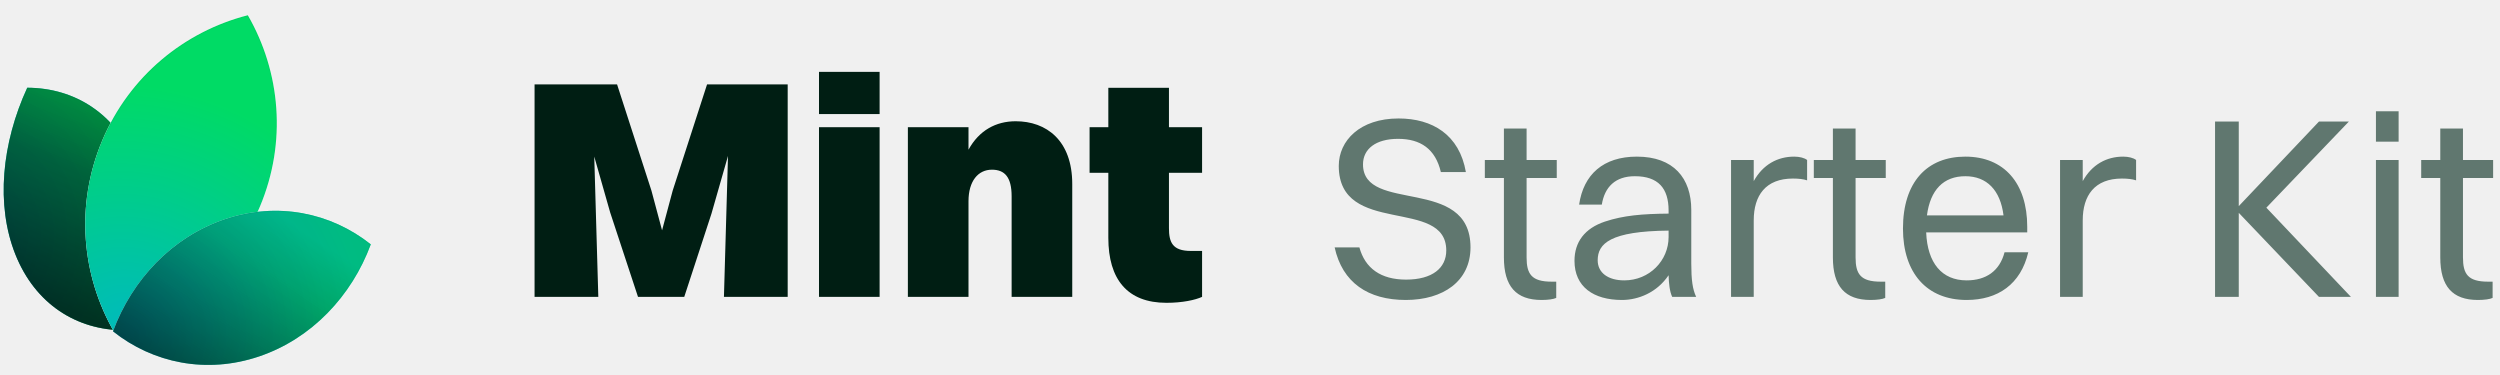
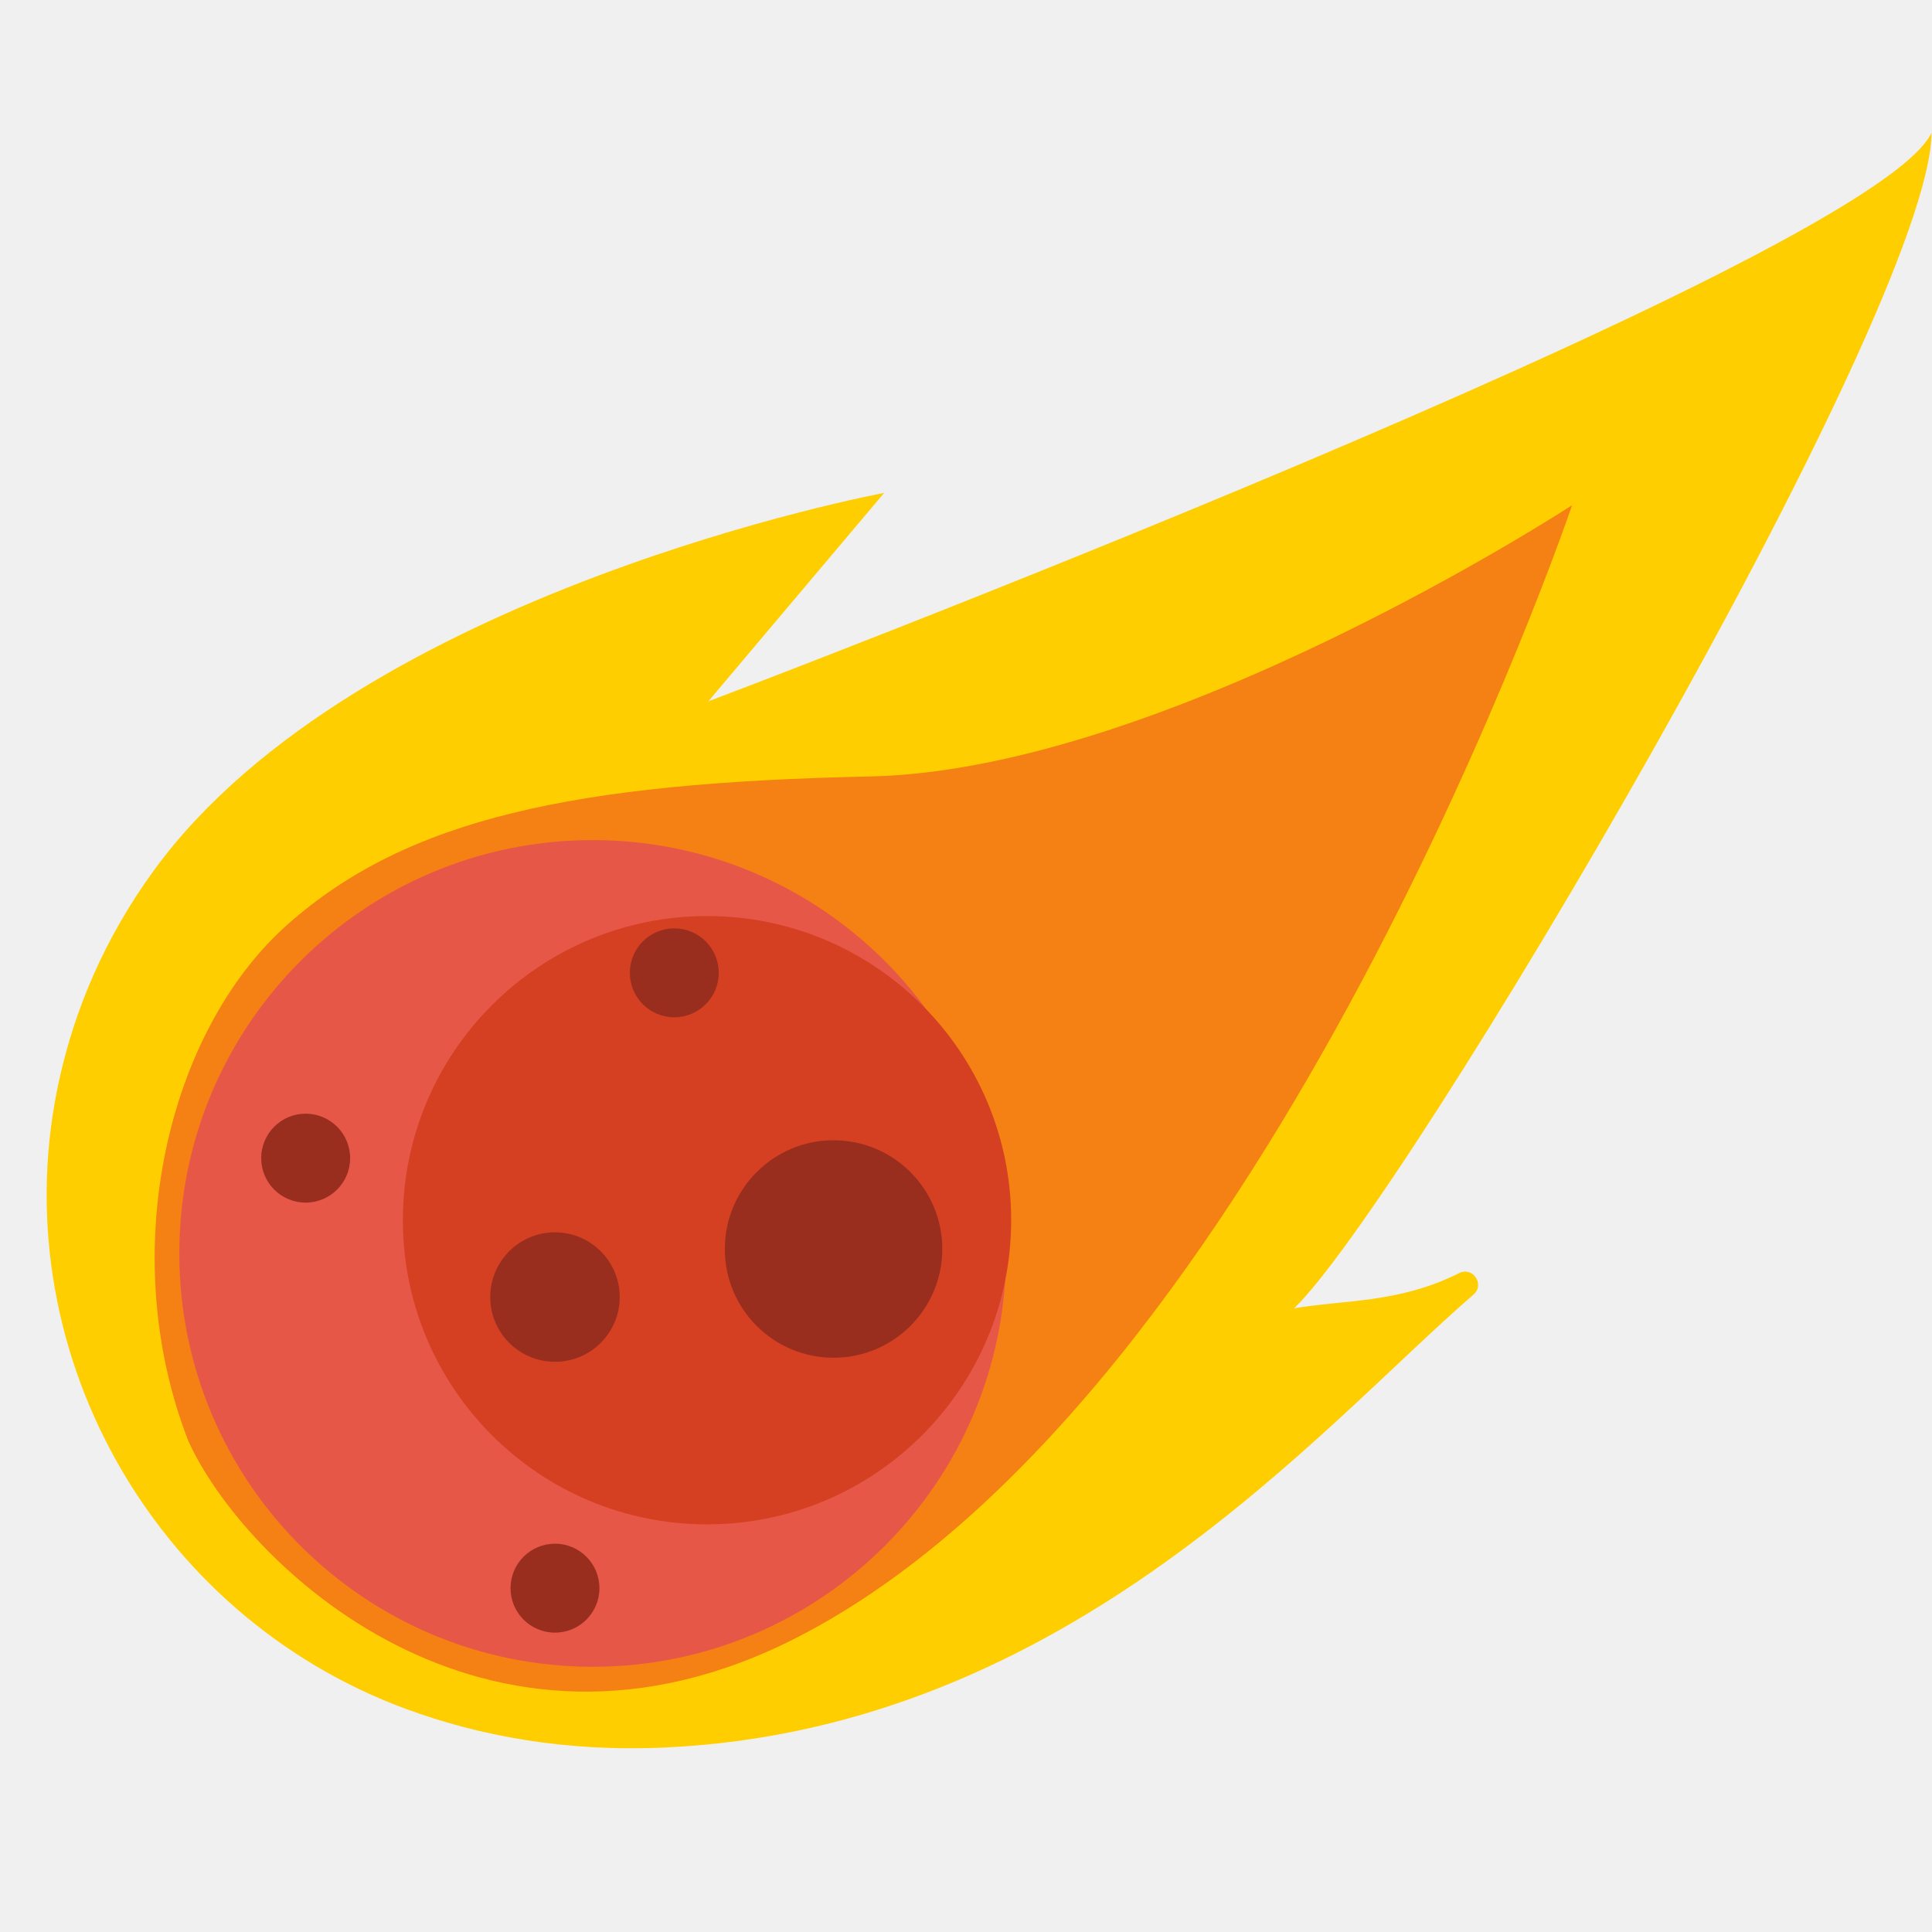
- <svg xmlns="http://www.w3.org/2000/svg" width="160" height="24" viewBox="0 0 160 24" fill="none">
-   <path d="M7.953 21.139C4.896 21.13 2.255 19.458 0.987 16.29C-0.28 13.121 0.109 9.163 1.744 5.615C4.801 5.624 7.442 7.296 8.71 10.465C9.977 13.633 9.588 17.591 7.953 21.139Z" fill="white" />
-   <path d="M7.953 21.139C4.896 21.13 2.255 19.458 0.987 16.29C-0.28 13.121 0.109 9.163 1.744 5.615C4.801 5.624 7.442 7.296 8.71 10.465C9.977 13.633 9.588 17.591 7.953 21.139Z" fill="url(#paint0_radial_115_86)" />
-   <path d="M7.953 21.139C4.896 21.13 2.255 19.458 0.987 16.29C-0.28 13.121 0.109 9.163 1.744 5.615C4.801 5.624 7.442 7.296 8.71 10.465C9.977 13.633 9.588 17.591 7.953 21.139Z" fill="black" fill-opacity="0.5" style="mix-blend-mode:hard-light" />
-   <path d="M7.953 21.139C4.896 21.13 2.255 19.458 0.987 16.29C-0.28 13.121 0.109 9.163 1.744 5.615C4.801 5.624 7.442 7.296 8.71 10.465C9.977 13.633 9.588 17.591 7.953 21.139Z" fill="url(#paint1_linear_115_86)" fill-opacity="0.5" style="mix-blend-mode:hard-light" />
-   <path d="M7.935 21.111C4.897 21.096 2.274 19.431 1.013 16.279C-0.248 13.124 0.136 9.182 1.762 5.643C4.8 5.659 7.423 7.324 8.684 10.476C9.945 13.63 9.561 17.572 7.935 21.111Z" stroke="url(#paint2_linear_115_86)" stroke-opacity="0.05" stroke-width="0.056" />
-   <path d="M7.31 21.257C11.354 20.221 14.884 17.375 16.628 13.236C18.373 9.097 17.945 4.587 15.86 0.976C11.816 2.012 8.287 4.858 6.542 8.998C4.797 13.137 5.225 17.646 7.31 21.257Z" fill="white" />
-   <path d="M7.31 21.257C11.354 20.221 14.884 17.375 16.628 13.236C18.373 9.097 17.945 4.587 15.86 0.976C11.816 2.012 8.287 4.858 6.542 8.998C4.797 13.137 5.225 17.646 7.31 21.257Z" fill="url(#paint3_radial_115_86)" />
-   <path d="M16.602 13.225C14.864 17.349 11.351 20.187 7.324 21.225C5.253 17.624 4.829 13.132 6.568 9.009C8.306 4.885 11.819 2.047 15.846 1.009C17.918 4.61 18.341 9.101 16.602 13.225Z" stroke="url(#paint4_linear_115_86)" stroke-opacity="0.05" stroke-width="0.056" />
-   <path d="M7.234 21.207C9.789 23.237 13.21 23.951 16.577 22.814C19.944 21.677 22.506 18.945 23.73 15.638C21.175 13.608 17.754 12.894 14.387 14.031C11.02 15.168 8.458 17.901 7.234 21.207Z" fill="white" />
-   <path d="M7.234 21.207C9.789 23.237 13.21 23.951 16.577 22.814C19.944 21.677 22.506 18.945 23.73 15.638C21.175 13.608 17.754 12.894 14.387 14.031C11.02 15.168 8.458 17.901 7.234 21.207Z" fill="url(#paint5_radial_115_86)" />
-   <path d="M7.234 21.207C9.789 23.237 13.21 23.951 16.577 22.814C19.944 21.677 22.506 18.945 23.73 15.638C21.175 13.608 17.754 12.894 14.387 14.031C11.02 15.168 8.458 17.901 7.234 21.207Z" fill="black" fill-opacity="0.2" style="mix-blend-mode:hard-light" />
-   <path d="M7.234 21.207C9.789 23.237 13.21 23.951 16.577 22.814C19.944 21.677 22.506 18.945 23.73 15.638C21.175 13.608 17.754 12.894 14.387 14.031C11.02 15.168 8.458 17.901 7.234 21.207Z" fill="url(#paint6_linear_115_86)" fill-opacity="0.5" style="mix-blend-mode:hard-light" />
-   <path d="M16.568 22.787C13.218 23.918 9.814 23.212 7.267 21.198C8.492 17.907 11.044 15.189 14.396 14.058C17.747 12.927 21.15 13.633 23.697 15.648C22.472 18.938 19.92 21.656 16.568 22.787Z" stroke="url(#paint7_linear_115_86)" stroke-opacity="0.05" stroke-width="0.056" />
-   <path d="M34.212 19V5.4H39.492L41.692 12.2L42.372 14.74L43.052 12.2L45.252 5.4H50.412V19H46.332L46.592 9.98L45.532 13.68L43.792 19H40.832L39.052 13.6L38.032 10.02L38.292 19H34.212ZM52.416 7.3V4.6H56.295V7.3H52.416ZM52.416 19V8.14H56.295V19H52.416ZM58.104 19V8.14H61.984V9.58C62.664 8.34 63.744 7.76 65.004 7.76C66.964 7.76 68.624 8.98 68.624 11.78V19H64.744V12.56C64.744 11.34 64.304 10.86 63.484 10.86C62.604 10.86 61.984 11.58 61.984 12.88V19H58.104ZM70.933 15.22V11.06H69.733V8.14H70.933V5.62H74.813V8.14H76.933V11.06H74.813V14.6C74.813 15.5 75.033 16.06 76.213 16.06H76.933V19C76.493 19.2 75.673 19.38 74.653 19.38C72.153 19.38 70.933 17.88 70.933 15.22Z" fill="#001E13" />
-   <path d="M87.232 10.519C87.232 13.687 94.112 11.229 94.112 15.832C94.112 17.994 92.364 19.198 89.971 19.198C87.562 19.198 85.912 18.093 85.417 15.832H87.001C87.364 17.169 88.371 17.895 89.987 17.895C91.671 17.895 92.561 17.152 92.561 16.03C92.561 12.598 85.681 15.155 85.681 10.618C85.681 9.001 87.034 7.582 89.509 7.582C91.671 7.582 93.403 8.621 93.816 11.014H92.215C91.868 9.529 90.912 8.886 89.476 8.886C88.057 8.886 87.232 9.529 87.232 10.519ZM96.25 16.476V11.393H95.029V10.239H96.25V8.226H97.702V10.239H99.632V11.393H97.702V16.476C97.702 17.532 98.015 18.026 99.302 18.026H99.599V19.066C99.434 19.148 99.071 19.198 98.659 19.198C97.025 19.198 96.25 18.323 96.25 16.476ZM102.516 13.093H101.064C101.345 11.162 102.615 10.024 104.76 10.024C107.103 10.024 108.242 11.393 108.242 13.44V16.888C108.242 17.895 108.324 18.521 108.555 19H107.021C106.856 18.654 106.806 18.142 106.79 17.614C106.047 18.72 104.859 19.198 103.803 19.198C101.988 19.198 100.767 18.357 100.767 16.69C100.767 15.486 101.427 14.611 102.714 14.182C103.902 13.786 105.107 13.687 106.79 13.671V13.473C106.79 12.053 106.13 11.278 104.628 11.278C103.374 11.278 102.698 11.971 102.516 13.093ZM102.252 16.657C102.252 17.465 102.929 17.944 103.952 17.944C105.569 17.944 106.79 16.674 106.79 15.172V14.759C103.061 14.793 102.252 15.585 102.252 16.657ZM110.787 19V10.239H112.239V11.591C112.833 10.519 113.774 10.024 114.83 10.024C115.176 10.024 115.49 10.107 115.655 10.239V11.542C115.407 11.46 115.094 11.427 114.747 11.427C112.998 11.427 112.239 12.515 112.239 14.1V19H110.787ZM117.305 16.476V11.393H116.084V10.239H117.305V8.226H118.757V10.239H120.688V11.393H118.757V16.476C118.757 17.532 119.071 18.026 120.358 18.026H120.655V19.066C120.49 19.148 120.127 19.198 119.714 19.198C118.081 19.198 117.305 18.323 117.305 16.476ZM129.809 16.145C129.33 18.192 127.862 19.198 125.865 19.198C123.324 19.198 121.79 17.482 121.79 14.627C121.79 11.658 123.324 10.024 125.783 10.024C128.258 10.024 129.743 11.723 129.743 14.512V14.875H123.275C123.357 16.838 124.281 17.944 125.865 17.944C127.103 17.944 127.977 17.35 128.291 16.145H129.809ZM125.783 11.278C124.38 11.278 123.539 12.152 123.324 13.786H128.225C128.027 12.169 127.152 11.278 125.783 11.278ZM131.843 19V10.239H133.295V11.591C133.889 10.519 134.829 10.024 135.885 10.024C136.232 10.024 136.545 10.107 136.71 10.239V11.542C136.463 11.46 136.149 11.427 135.803 11.427C134.054 11.427 133.295 12.515 133.295 14.1V19H131.843ZM141.763 19V7.78H143.281V13.192L148.413 7.78H150.327L145.047 13.291L150.459 19H148.413L143.281 13.621V19H141.763ZM152.06 9.067V7.12H153.512V9.067H152.06ZM152.06 19V10.239H153.512V19H152.06ZM156.178 16.476V11.393H154.957V10.239H156.178V8.226H157.63V10.239H159.56V11.393H157.63V16.476C157.63 17.532 157.943 18.026 159.23 18.026H159.527V19.066C159.362 19.148 158.999 19.198 158.587 19.198C156.953 19.198 156.178 18.323 156.178 16.476Z" fill="#002719" fill-opacity="0.6" />
+ <svg xmlns="http://www.w3.org/2000/svg" width="1024" zoomAndPan="magnify" viewBox="0 0 768 768" height="1024" preserveAspectRatio="xMidYMid meet" version="1.0">
  <defs>
-     <radialGradient id="paint0_radial_115_86" cx="0" cy="0" r="1" gradientUnits="userSpaceOnUse" gradientTransform="translate(-3.00503 15.023) rotate(-10.029) scale(17.9572 17.784)">
-       <stop stop-color="#00B0BB" />
-       <stop offset="1" stop-color="#00DB65" />
-     </radialGradient>
-     <linearGradient id="paint1_linear_115_86" x1="7.39" y1="4.813" x2="1.63" y2="18.689" gradientUnits="userSpaceOnUse">
-       <stop stop-color="#18E299" />
-       <stop offset="1" />
-     </linearGradient>
-     <linearGradient id="paint2_linear_115_86" x1="7.948" y1="8.016" x2="1.761" y2="18.746" gradientUnits="userSpaceOnUse">
-       <stop />
-       <stop offset="1" stop-opacity="0" />
-     </linearGradient>
-     <radialGradient id="paint3_radial_115_86" cx="0" cy="0" r="1" gradientUnits="userSpaceOnUse" gradientTransform="translate(8.11404 20.8822) rotate(-75.7542) scale(21.6246 23.7772)">
-       <stop stop-color="#00BBBB" />
-       <stop offset="0.713" stop-color="#00DB65" />
-     </radialGradient>
-     <linearGradient id="paint4_linear_115_86" x1="7.602" y1="5.871" x2="15.556" y2="16.372" gradientUnits="userSpaceOnUse">
-       <stop />
-       <stop offset="1" stop-opacity="0" />
-     </linearGradient>
-     <radialGradient id="paint5_radial_115_86" cx="0" cy="0" r="1" gradientUnits="userSpaceOnUse" gradientTransform="translate(7.84537 21.5181) rotate(-20.3525) scale(18.5603 17.32)">
-       <stop stop-color="#00B0BB" />
-       <stop offset="1" stop-color="#00DB65" />
-     </radialGradient>
-     <linearGradient id="paint6_linear_115_86" x1="16.808" y1="13.007" x2="10.041" y2="22.994" gradientUnits="userSpaceOnUse">
-       <stop stop-color="#00B1BC" />
-       <stop offset="1" />
-     </linearGradient>
-     <linearGradient id="paint7_linear_115_86" x1="16.808" y1="13.007" x2="14.169" y2="23.841" gradientUnits="userSpaceOnUse">
-       <stop />
-       <stop offset="1" stop-opacity="0" />
-     </linearGradient>
+     <clipPath id="82ff21ecb7">
+       <path d="M 18 52.801 L 768 52.801 L 768 695 L 18 695 Z M 18 52.801 " clip-rule="nonzero" />
+     </clipPath>
  </defs>
+   <g clip-path="url(#82ff21ecb7)">
+     <path fill="#ffce00" d="M 161.512 679.379 C 60.098 642.055 0.258 534.66 23.566 429.156 C 29.598 401.84 41.227 373.238 61.508 345.535 C 142.629 234.727 351.473 195.934 351.473 195.934 L 281.551 278.812 C 281.551 278.812 743.82 103.902 767.824 52.766 C 767.125 125.062 558.5 477.676 514.414 520.086 C 534.105 516.641 555.965 518.176 579.988 506.09 C 585.453 503.344 590.371 510.613 585.734 514.621 C 525.055 567.031 424.773 687.363 264.301 694.664 C 224.59 696.473 190.402 690.008 161.512 679.379 " fill-opacity="1" fill-rule="nonzero" />
+   </g>
+   <path fill="#f58014" d="M 74.816 572.676 C 45.633 497.527 66.793 409.535 114.406 367.406 C 162.02 325.277 228.215 311.16 345.891 308.652 C 463.562 306.145 624.926 200.82 624.926 200.82 C 624.926 200.82 505.332 553.973 317.207 650.727 C 192 715.125 96.242 620.418 74.816 572.676 " fill-opacity="1" fill-rule="nonzero" />
+   <path fill="#e65747" d="M 399.906 498.258 C 399.906 589 326.348 662.566 235.598 662.566 C 144.855 662.566 71.289 589 71.289 498.258 C 71.289 407.516 144.855 333.949 235.598 333.949 C 326.348 333.949 399.906 407.516 399.906 498.258 " fill-opacity="1" fill-rule="nonzero" />
+   <path fill="#d44021" d="M 401.953 485.039 C 401.953 551.816 347.828 605.953 281.055 605.953 C 214.277 605.953 160.152 551.816 160.152 485.039 C 160.152 418.277 214.277 364.141 281.055 364.141 C 347.828 364.141 401.953 418.277 401.953 485.039 " fill-opacity="1" fill-rule="nonzero" />
+   <path fill="#992e1f" d="M 139.184 460.383 C 139.184 470.145 131.27 478.059 121.5 478.059 C 111.738 478.059 103.828 470.145 103.828 460.383 C 103.828 450.625 111.738 442.703 121.5 442.703 C 131.27 442.703 139.184 450.625 139.184 460.383 " fill-opacity="1" fill-rule="nonzero" />
+   <path fill="#992e1f" d="M 238.285 631.328 C 238.285 641.086 230.371 649 220.613 649 C 210.852 649 202.941 641.086 202.941 631.328 C 202.941 621.555 210.852 613.645 220.613 613.645 C 230.371 613.645 238.285 621.555 238.285 631.328 " fill-opacity="1" fill-rule="nonzero" />
+   <path fill="#992e1f" d="M 285.719 386.715 C 285.719 396.477 277.797 404.391 268.047 404.391 C 258.273 404.391 250.363 396.477 250.363 386.715 C 250.363 376.957 258.273 369.043 268.047 369.043 C 277.797 369.043 285.719 376.957 285.719 386.715 " fill-opacity="1" fill-rule="nonzero" />
+   <path fill="#992e1f" d="M 246.348 515.602 C 246.348 529.816 234.828 541.336 220.613 541.336 C 206.395 541.336 194.879 529.816 194.879 515.602 C 194.879 501.395 206.395 489.867 220.613 489.867 C 234.828 489.867 246.348 501.395 246.348 515.602 " fill-opacity="1" fill-rule="nonzero" />
+   <path fill="#992e1f" d="M 374.57 496.5 C 374.57 520.375 355.219 539.727 331.355 539.727 C 307.477 539.727 288.125 520.375 288.125 496.5 C 288.125 472.621 307.477 453.27 331.355 453.27 C 355.219 453.27 374.57 472.621 374.57 496.5 " fill-opacity="1" fill-rule="nonzero" />
</svg>
